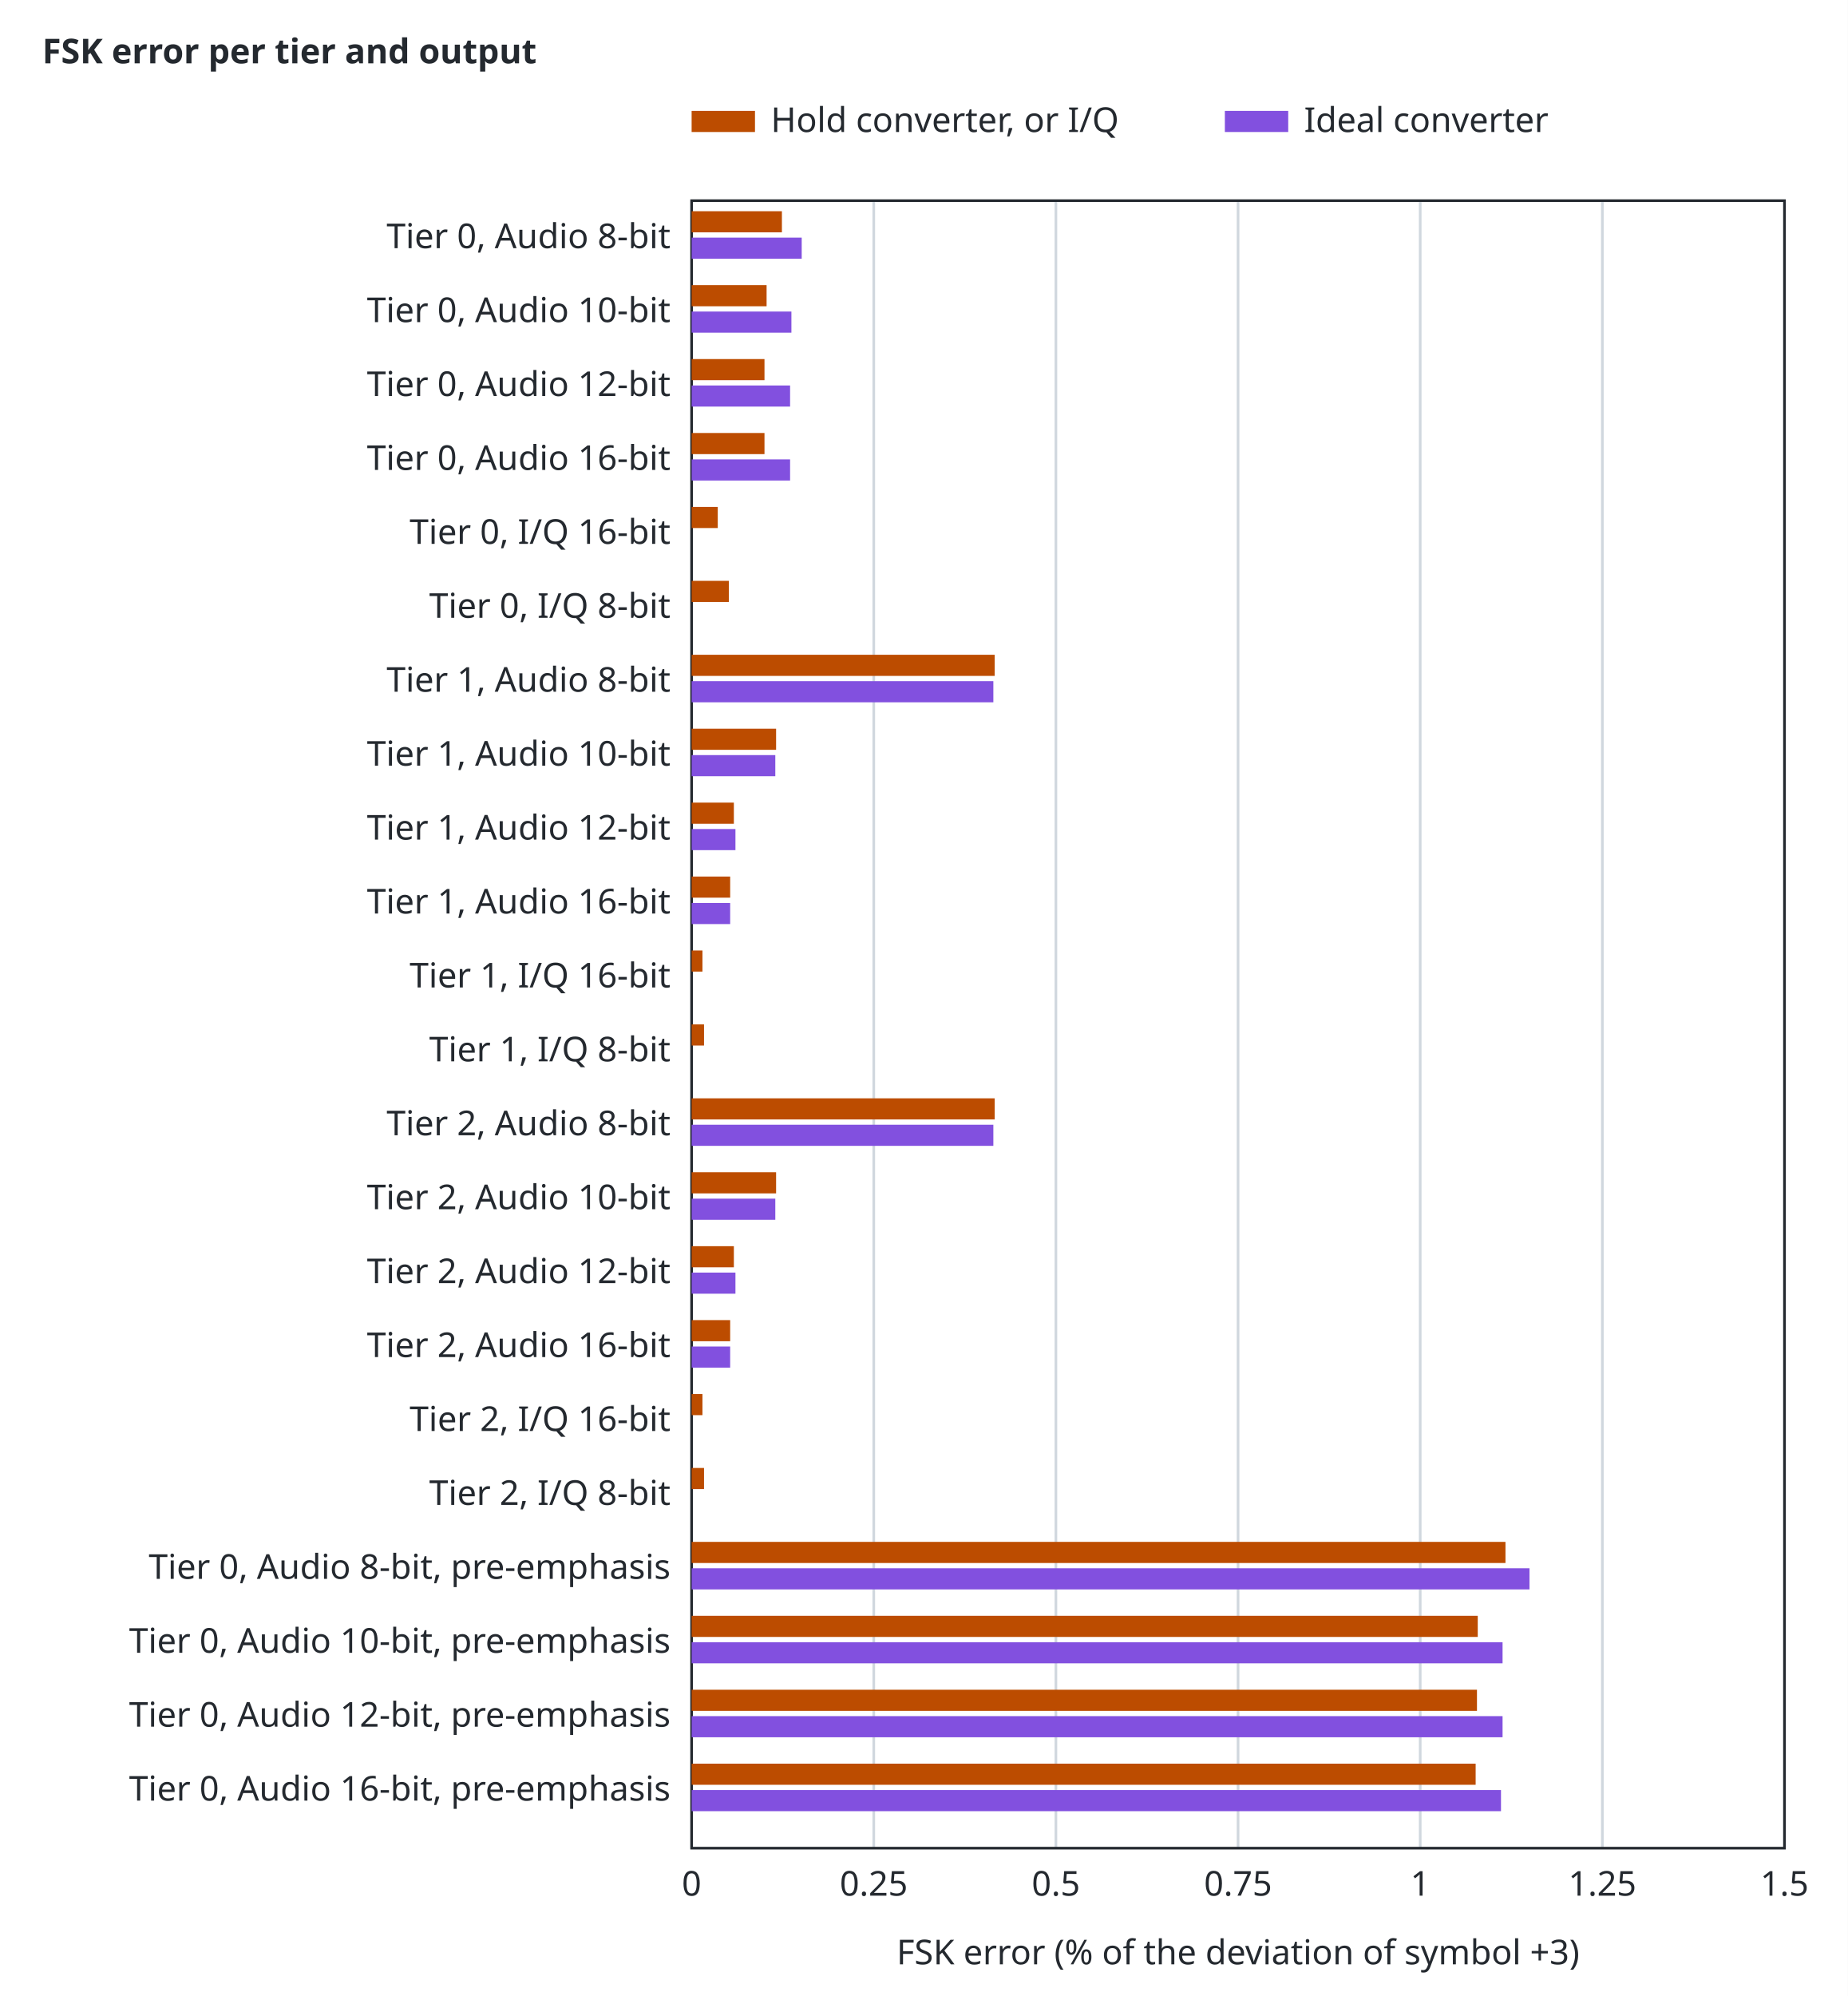
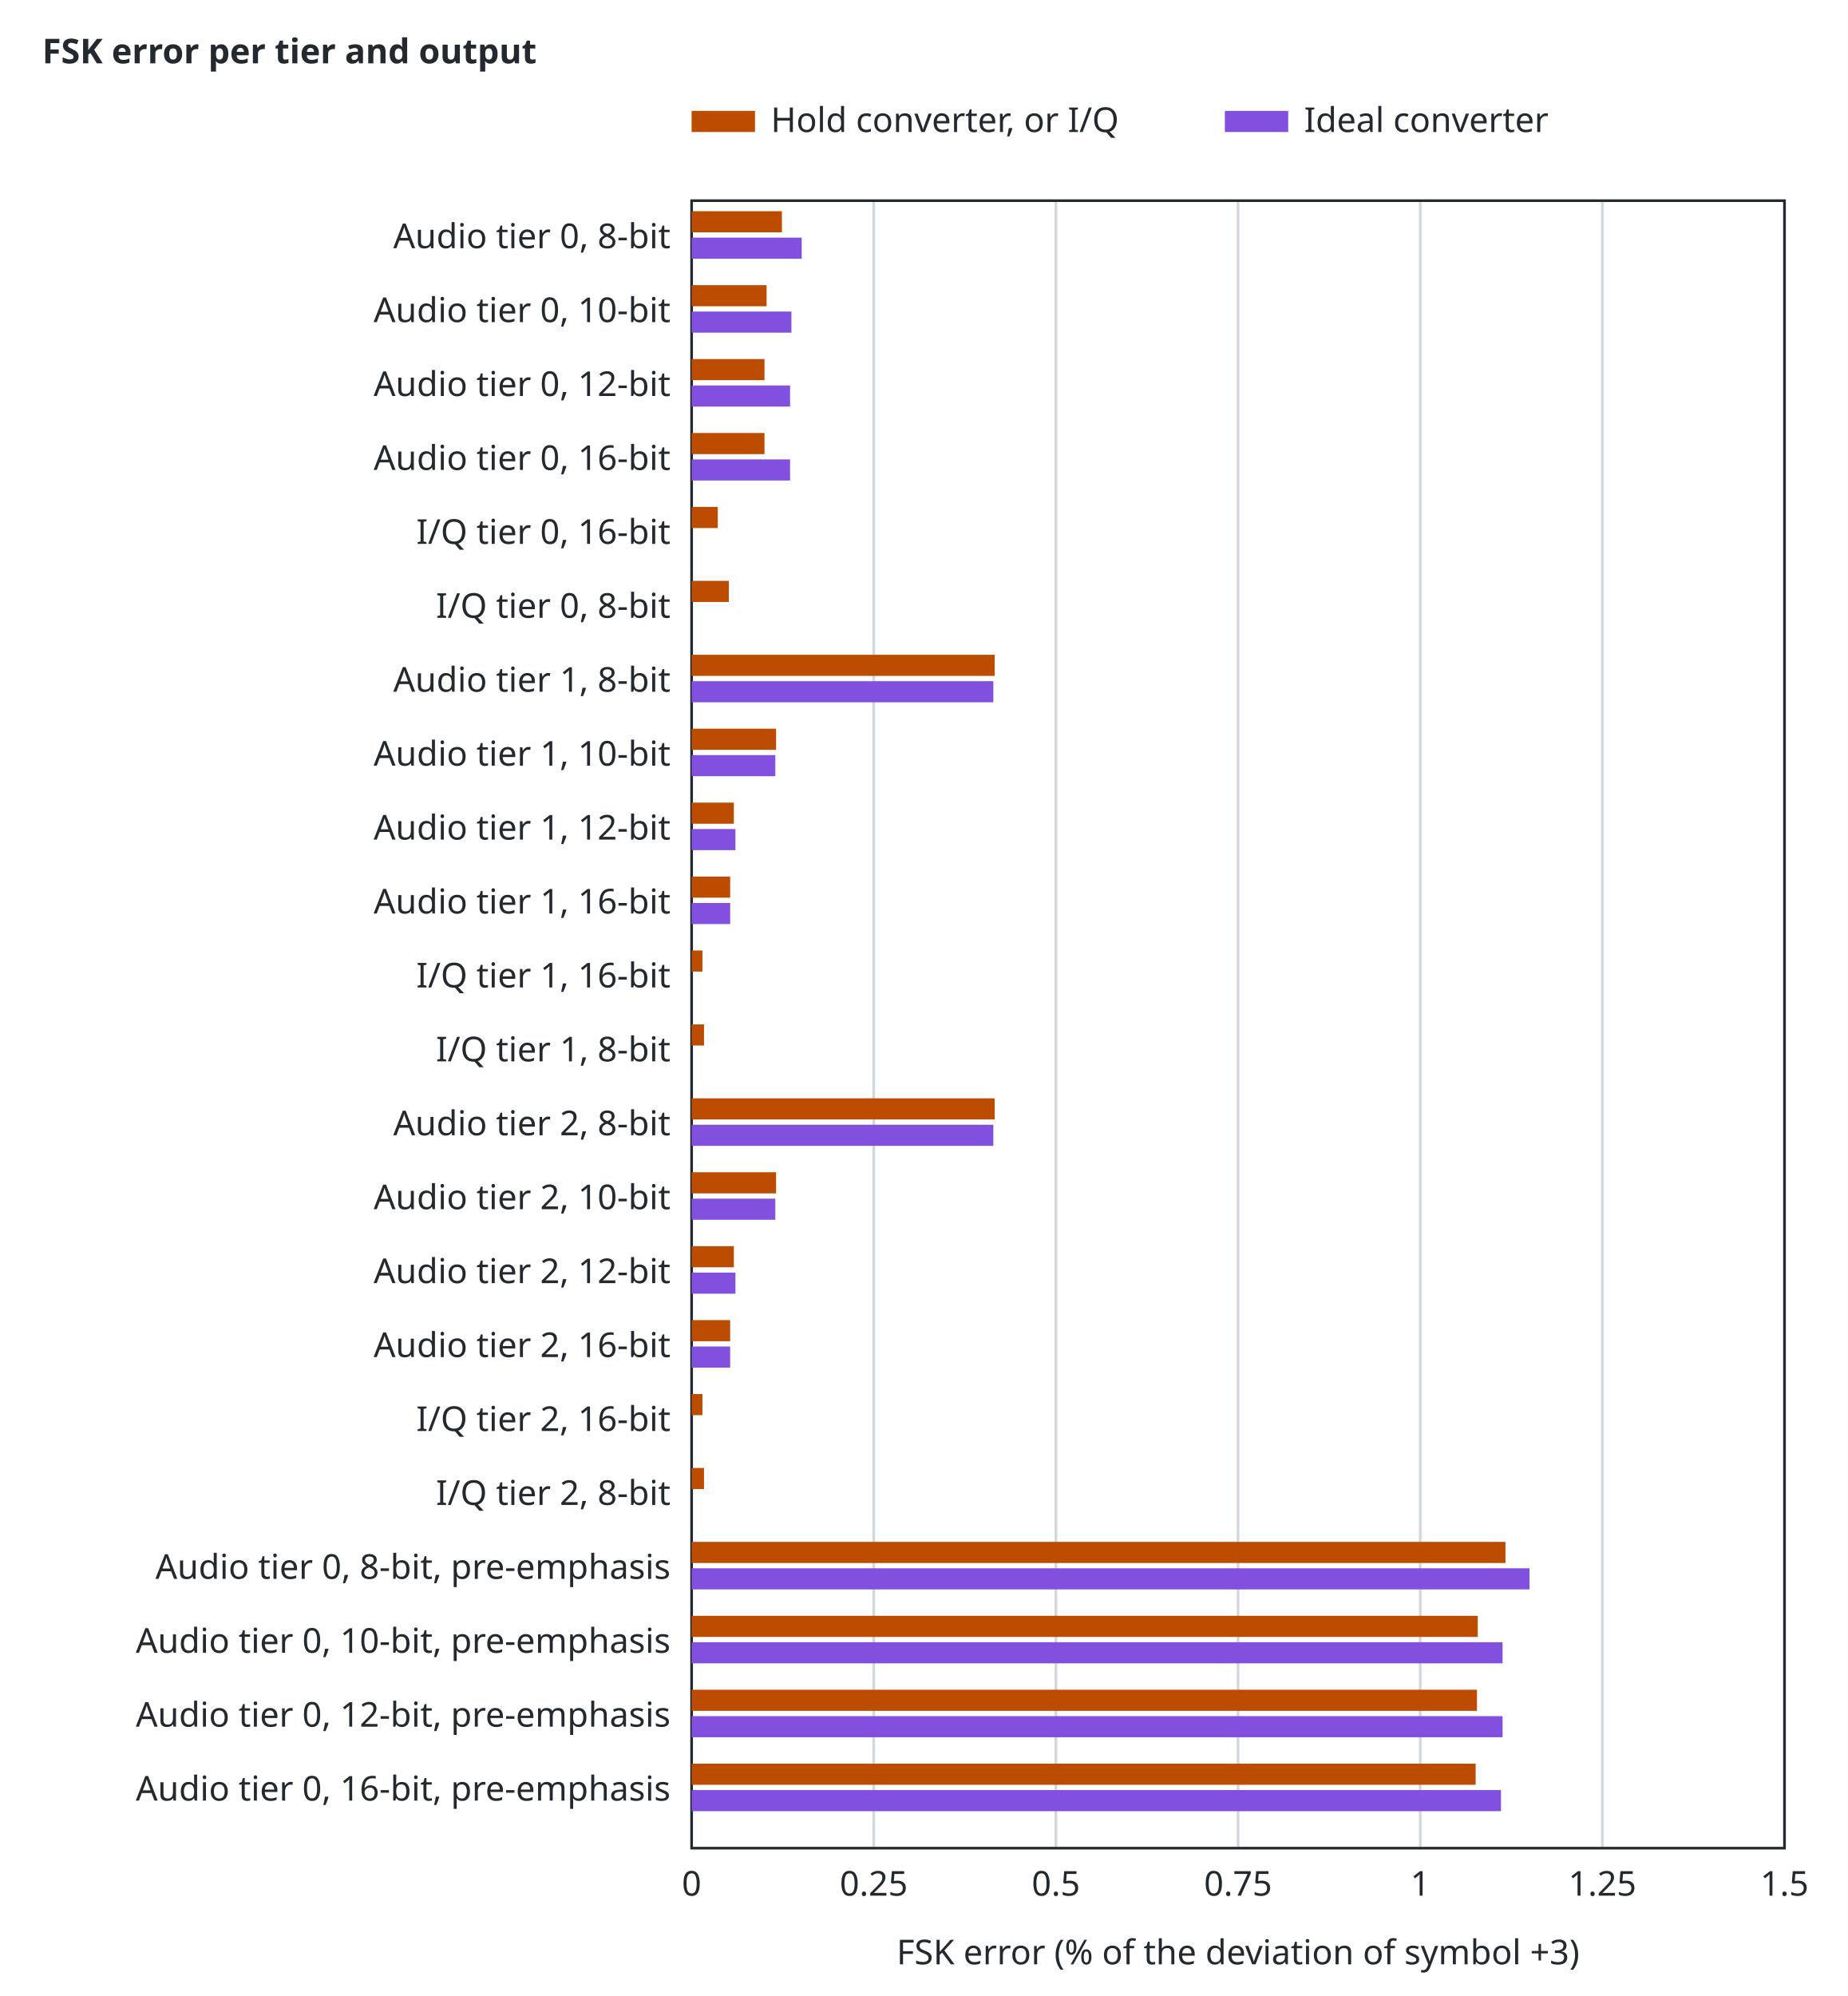
<svg xmlns="http://www.w3.org/2000/svg" width="700" height="756" viewBox="0 0 700 756">
  <style>text{font-family:sans-serif;font-size:13px;fill:#24292f}.t{font-weight:600}.bg{fill:#ffffff}.ax{stroke:#24292f;stroke-width:1;fill:none}.gr{stroke:#d0d7de;stroke-width:1}.mi{stroke:#eaeef2;stroke-width:1}.r0{stroke:#6e7781}.r1{stroke:#bc4c00}.r2{stroke:#8250df}.r3{stroke:#1b7c83}.r4{stroke:#9a6700}.s1{stroke:#cf222e}.s2{stroke:#0969da}.s3{stroke:#1a7f37}.s4{stroke:#9a6700}.q0{fill:#6e7781}.q1{fill:#bc4c00}.q2{fill:#8250df}.f1{fill:#cf222e}.f2{fill:#0969da}.f3{fill:#1a7f37}.f4{fill:#9a6700}.l{fill:none;stroke-width:2}.p{fill:none;stroke-width:1.5}.e{fill:none;stroke-width:1;stroke-opacity:.25}@media (prefers-color-scheme:dark){text{fill:#e6edf3}.bg{fill:#0d1117}.ax{stroke:#8b949e}.gr{stroke:#30363d}.mi{stroke:#21262d}.r0{stroke:#8b949e}.r1{stroke:#f0883e}.r2{stroke:#d2a8ff}.r3{stroke:#39c5cf}.r4{stroke:#d29922}.s1{stroke:#ff7b72}.s2{stroke:#58a6ff}.s3{stroke:#3fb950}.s4{stroke:#d29922}.q0{fill:#8b949e}.q1{fill:#f0883e}.q2{fill:#d2a8ff}.f1{fill:#ff7b72}.f2{fill:#58a6ff}.f3{fill:#3fb950}.f4{fill:#d29922}}</style>
  <rect class="bg" width="100%" height="100%" />
  <text class="t" x="16" y="24">FSK error per tier and output</text>
  <line class="gr" x1="262.0" y1="700.0" x2="262.0" y2="76.0" />
  <text x="262.0" y="718.0" text-anchor="middle">0</text>
  <line class="gr" x1="331.0" y1="700.0" x2="331.0" y2="76.0" />
  <text x="331.0" y="718.0" text-anchor="middle">0.25</text>
  <line class="gr" x1="400.0" y1="700.0" x2="400.0" y2="76.0" />
  <text x="400.0" y="718.0" text-anchor="middle">0.5</text>
  <line class="gr" x1="469.0" y1="700.0" x2="469.0" y2="76.0" />
  <text x="469.0" y="718.0" text-anchor="middle">0.75</text>
  <line class="gr" x1="538.0" y1="700.0" x2="538.0" y2="76.0" />
  <text x="538.0" y="718.0" text-anchor="middle">1</text>
  <line class="gr" x1="607.0" y1="700.0" x2="607.0" y2="76.0" />
  <text x="607.0" y="718.0" text-anchor="middle">1.25</text>
  <line class="gr" x1="676.0" y1="700.0" x2="676.0" y2="76.0" />
  <text x="676.0" y="718.0" text-anchor="middle">1.5</text>
  <rect class="ax" x="262.0" y="76.0" width="414.0" height="624.0" />
  <text x="469.0" y="744.0" text-anchor="middle">FSK error (% of the deviation of symbol +3)</text>
-   <text x="254.0" y="94.0" text-anchor="end">Tier 0, Audio 8-bit</text>
+   <text x="254.0" y="94.0" text-anchor="end">Audio tier 0, 8-bit</text>
  <rect class="q1" x="262.0" y="80.0" width="34.2" height="8" />
  <rect class="q2" x="262.0" y="90.0" width="41.7" height="8" />
-   <text x="254.0" y="122.0" text-anchor="end">Tier 0, Audio 10-bit</text>
+   <text x="254.0" y="122.0" text-anchor="end">Audio tier 0, 10-bit</text>
  <rect class="q1" x="262.0" y="108.0" width="28.4" height="8" />
  <rect class="q2" x="262.0" y="118.0" width="37.8" height="8" />
-   <text x="254.0" y="150.0" text-anchor="end">Tier 0, Audio 12-bit</text>
+   <text x="254.0" y="150.0" text-anchor="end">Audio tier 0, 12-bit</text>
  <rect class="q1" x="262.0" y="136.0" width="27.6" height="8" />
  <rect class="q2" x="262.0" y="146.0" width="37.3" height="8" />
-   <text x="254.0" y="178.0" text-anchor="end">Tier 0, Audio 16-bit</text>
+   <text x="254.0" y="178.0" text-anchor="end">Audio tier 0, 16-bit</text>
  <rect class="q1" x="262.0" y="164.0" width="27.6" height="8" />
  <rect class="q2" x="262.0" y="174.0" width="37.3" height="8" />
-   <text x="254.0" y="206.0" text-anchor="end">Tier 0, I/Q 16-bit</text>
+   <text x="254.0" y="206.0" text-anchor="end">I/Q tier 0, 16-bit</text>
  <rect class="q1" x="262.0" y="192.0" width="9.9" height="8" />
-   <text x="254.0" y="234.0" text-anchor="end">Tier 0, I/Q 8-bit</text>
+   <text x="254.0" y="234.0" text-anchor="end">I/Q tier 0, 8-bit</text>
  <rect class="q1" x="262.0" y="220.0" width="14.1" height="8" />
-   <text x="254.0" y="262.0" text-anchor="end">Tier 1, Audio 8-bit</text>
+   <text x="254.0" y="262.0" text-anchor="end">Audio tier 1, 8-bit</text>
  <rect class="q1" x="262.0" y="248.0" width="114.8" height="8" />
  <rect class="q2" x="262.0" y="258.0" width="114.3" height="8" />
-   <text x="254.0" y="290.0" text-anchor="end">Tier 1, Audio 10-bit</text>
+   <text x="254.0" y="290.0" text-anchor="end">Audio tier 1, 10-bit</text>
  <rect class="q1" x="262.0" y="276.0" width="32.0" height="8" />
  <rect class="q2" x="262.0" y="286.0" width="31.7" height="8" />
-   <text x="254.0" y="318.0" text-anchor="end">Tier 1, Audio 12-bit</text>
+   <text x="254.0" y="318.0" text-anchor="end">Audio tier 1, 12-bit</text>
  <rect class="q1" x="262.0" y="304.0" width="16.0" height="8" />
  <rect class="q2" x="262.0" y="314.0" width="16.6" height="8" />
-   <text x="254.0" y="346.0" text-anchor="end">Tier 1, Audio 16-bit</text>
+   <text x="254.0" y="346.0" text-anchor="end">Audio tier 1, 16-bit</text>
  <rect class="q1" x="262.0" y="332.0" width="14.6" height="8" />
  <rect class="q2" x="262.0" y="342.0" width="14.6" height="8" />
-   <text x="254.0" y="374.0" text-anchor="end">Tier 1, I/Q 16-bit</text>
+   <text x="254.0" y="374.0" text-anchor="end">I/Q tier 1, 16-bit</text>
  <rect class="q1" x="262.0" y="360.0" width="4.1" height="8" />
-   <text x="254.0" y="402.0" text-anchor="end">Tier 1, I/Q 8-bit</text>
+   <text x="254.0" y="402.0" text-anchor="end">I/Q tier 1, 8-bit</text>
  <rect class="q1" x="262.0" y="388.0" width="4.7" height="8" />
-   <text x="254.0" y="430.0" text-anchor="end">Tier 2, Audio 8-bit</text>
+   <text x="254.0" y="430.0" text-anchor="end">Audio tier 2, 8-bit</text>
  <rect class="q1" x="262.0" y="416.0" width="114.8" height="8" />
  <rect class="q2" x="262.0" y="426.0" width="114.3" height="8" />
-   <text x="254.0" y="458.0" text-anchor="end">Tier 2, Audio 10-bit</text>
+   <text x="254.0" y="458.0" text-anchor="end">Audio tier 2, 10-bit</text>
  <rect class="q1" x="262.0" y="444.0" width="32.0" height="8" />
  <rect class="q2" x="262.0" y="454.0" width="31.7" height="8" />
-   <text x="254.0" y="486.0" text-anchor="end">Tier 2, Audio 12-bit</text>
+   <text x="254.0" y="486.0" text-anchor="end">Audio tier 2, 12-bit</text>
  <rect class="q1" x="262.0" y="472.0" width="16.0" height="8" />
  <rect class="q2" x="262.0" y="482.0" width="16.6" height="8" />
-   <text x="254.0" y="514.0" text-anchor="end">Tier 2, Audio 16-bit</text>
+   <text x="254.0" y="514.0" text-anchor="end">Audio tier 2, 16-bit</text>
  <rect class="q1" x="262.0" y="500.0" width="14.6" height="8" />
  <rect class="q2" x="262.0" y="510.0" width="14.6" height="8" />
-   <text x="254.0" y="542.0" text-anchor="end">Tier 2, I/Q 16-bit</text>
+   <text x="254.0" y="542.0" text-anchor="end">I/Q tier 2, 16-bit</text>
  <rect class="q1" x="262.0" y="528.0" width="4.1" height="8" />
-   <text x="254.0" y="570.0" text-anchor="end">Tier 2, I/Q 8-bit</text>
+   <text x="254.0" y="570.0" text-anchor="end">I/Q tier 2, 8-bit</text>
  <rect class="q1" x="262.0" y="556.0" width="4.7" height="8" />
-   <text x="254.0" y="598.0" text-anchor="end">Tier 0, Audio 8-bit, pre-emphasis</text>
+   <text x="254.0" y="598.0" text-anchor="end">Audio tier 0, 8-bit, pre-emphasis</text>
  <rect class="q1" x="262.0" y="584.0" width="308.3" height="8" />
  <rect class="q2" x="262.0" y="594.0" width="317.4" height="8" />
-   <text x="254.0" y="626.0" text-anchor="end">Tier 0, Audio 10-bit, pre-emphasis</text>
+   <text x="254.0" y="626.0" text-anchor="end">Audio tier 0, 10-bit, pre-emphasis</text>
  <rect class="q1" x="262.0" y="612.0" width="297.8" height="8" />
  <rect class="q2" x="262.0" y="622.0" width="307.2" height="8" />
-   <text x="254.0" y="654.0" text-anchor="end">Tier 0, Audio 12-bit, pre-emphasis</text>
+   <text x="254.0" y="654.0" text-anchor="end">Audio tier 0, 12-bit, pre-emphasis</text>
  <rect class="q1" x="262.0" y="640.0" width="297.5" height="8" />
  <rect class="q2" x="262.0" y="650.0" width="307.2" height="8" />
-   <text x="254.0" y="682.0" text-anchor="end">Tier 0, Audio 16-bit, pre-emphasis</text>
+   <text x="254.0" y="682.0" text-anchor="end">Audio tier 0, 16-bit, pre-emphasis</text>
  <rect class="q1" x="262.0" y="668.0" width="297.0" height="8" />
  <rect class="q2" x="262.0" y="678.0" width="306.6" height="8" />
  <rect class="q1" x="262.0" y="42.0" width="24" height="8" />
  <text x="292.0" y="50.0">Hold converter, or I/Q</text>
  <rect class="q2" x="464.0" y="42.0" width="24" height="8" />
  <text x="494.0" y="50.0">Ideal converter</text>
</svg>
